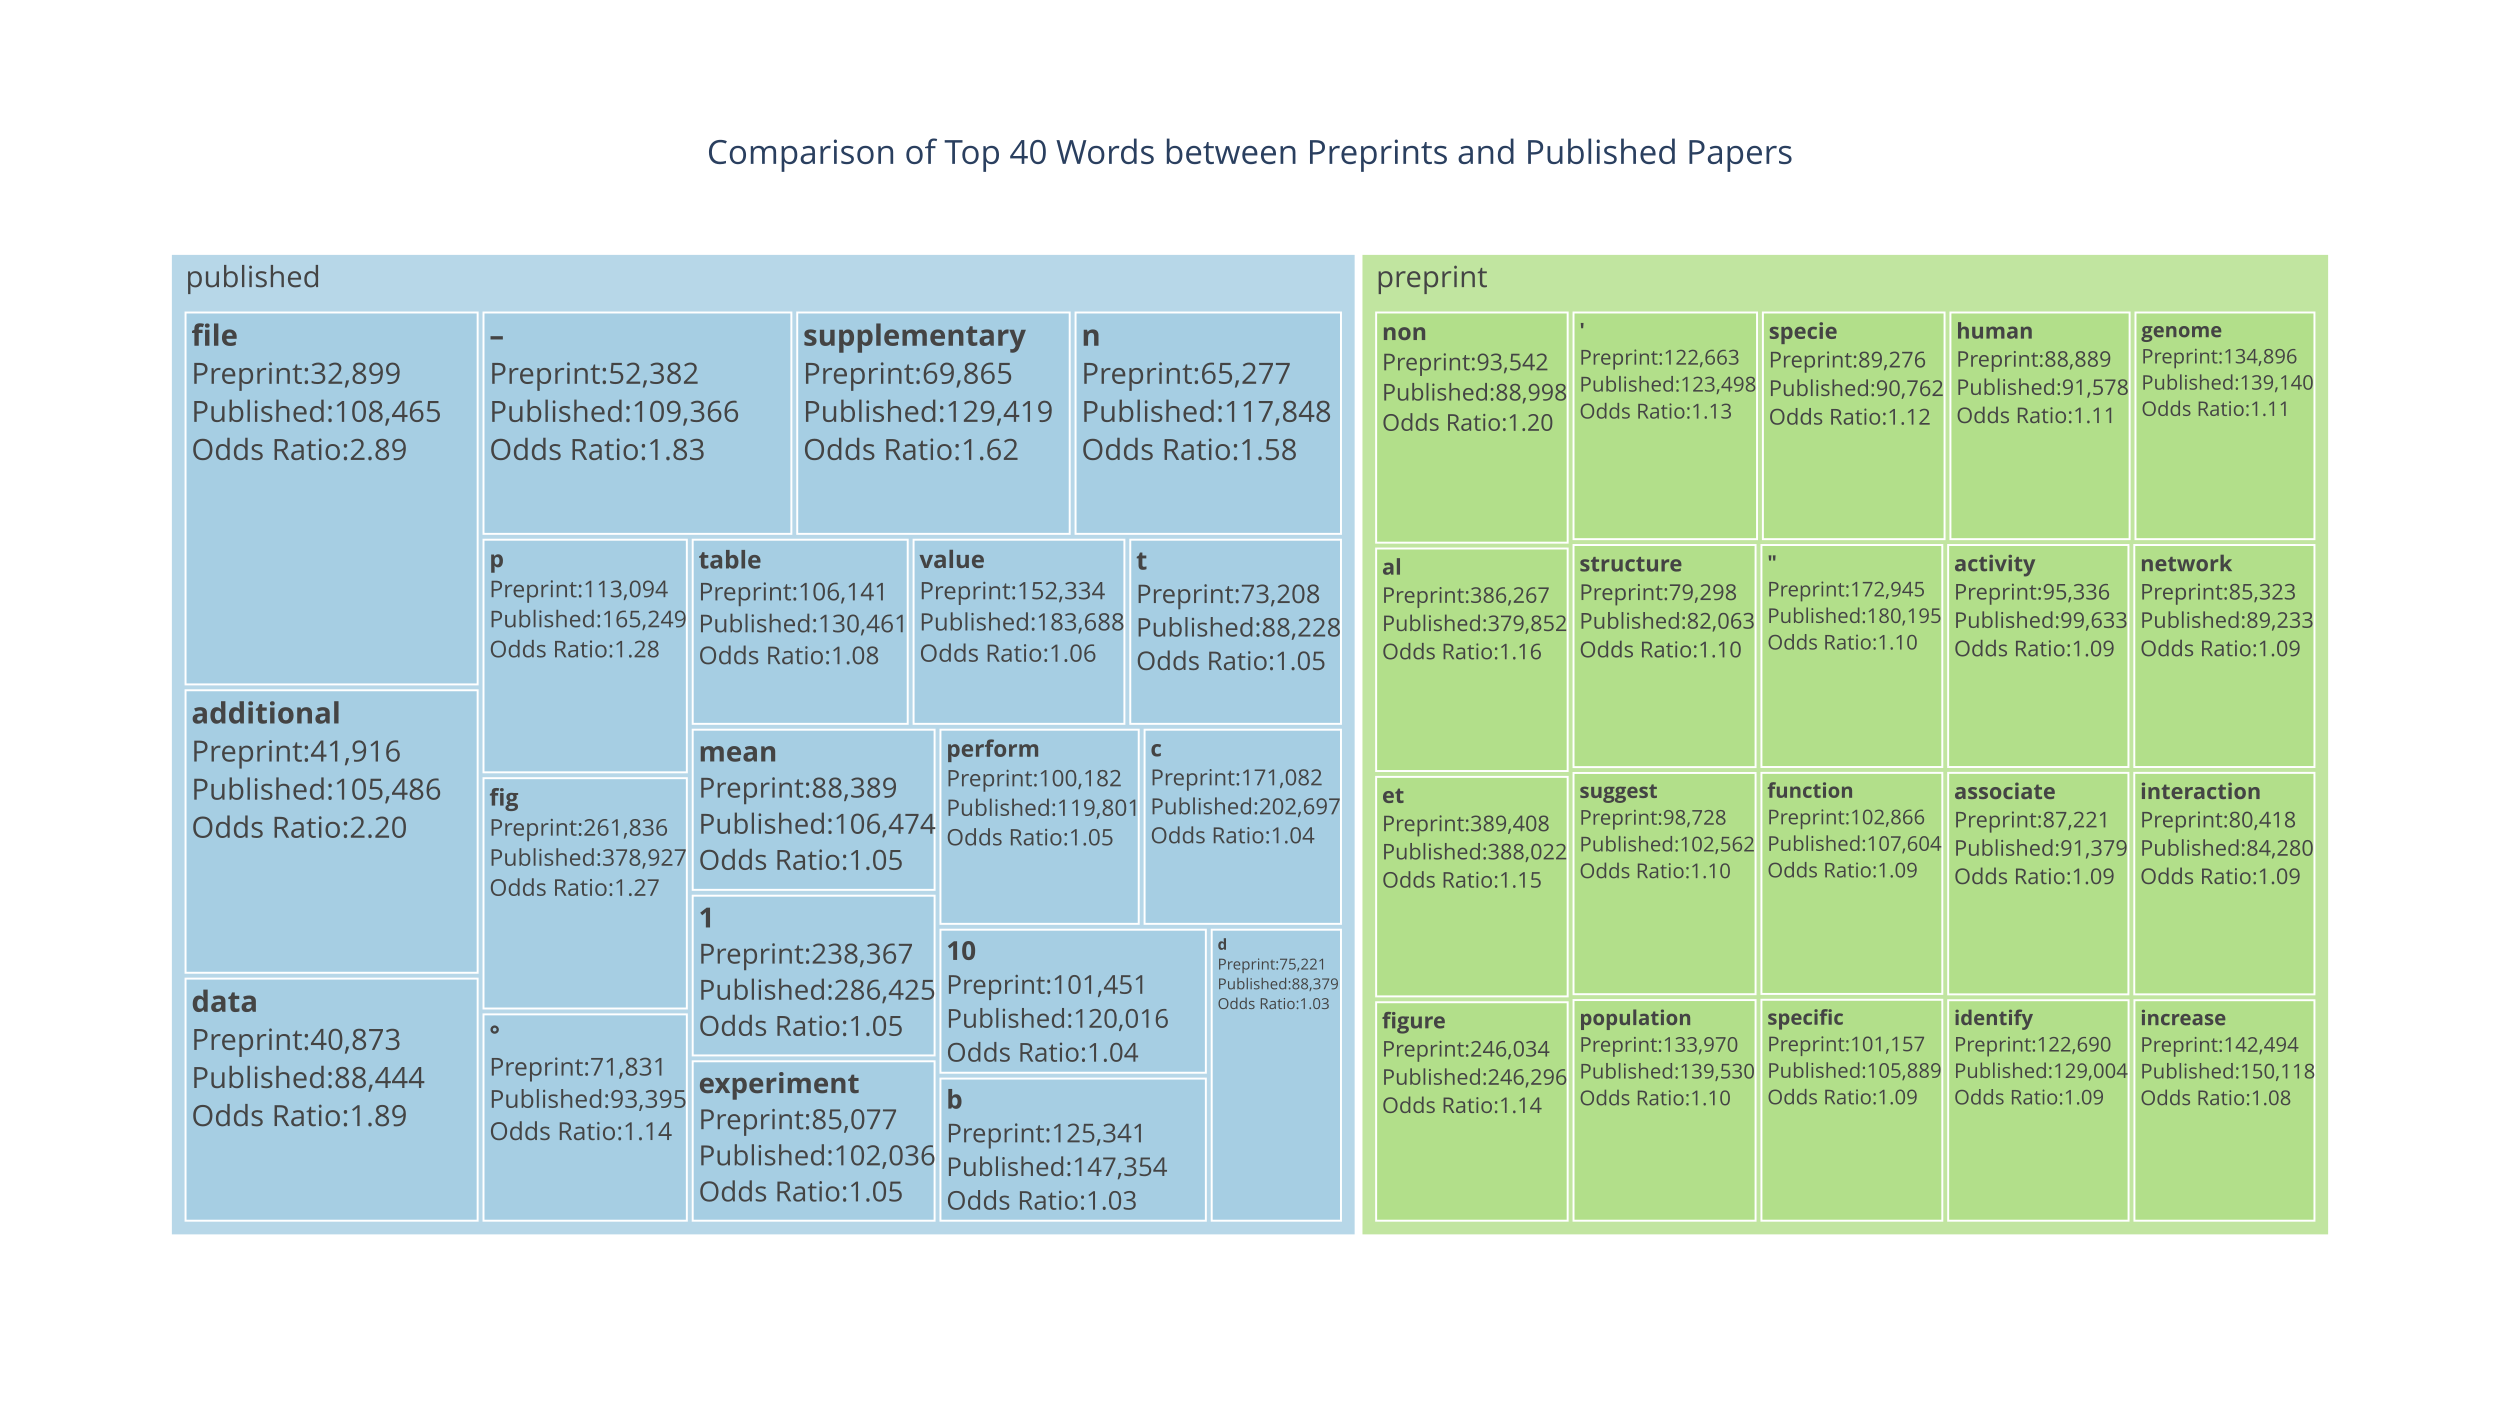
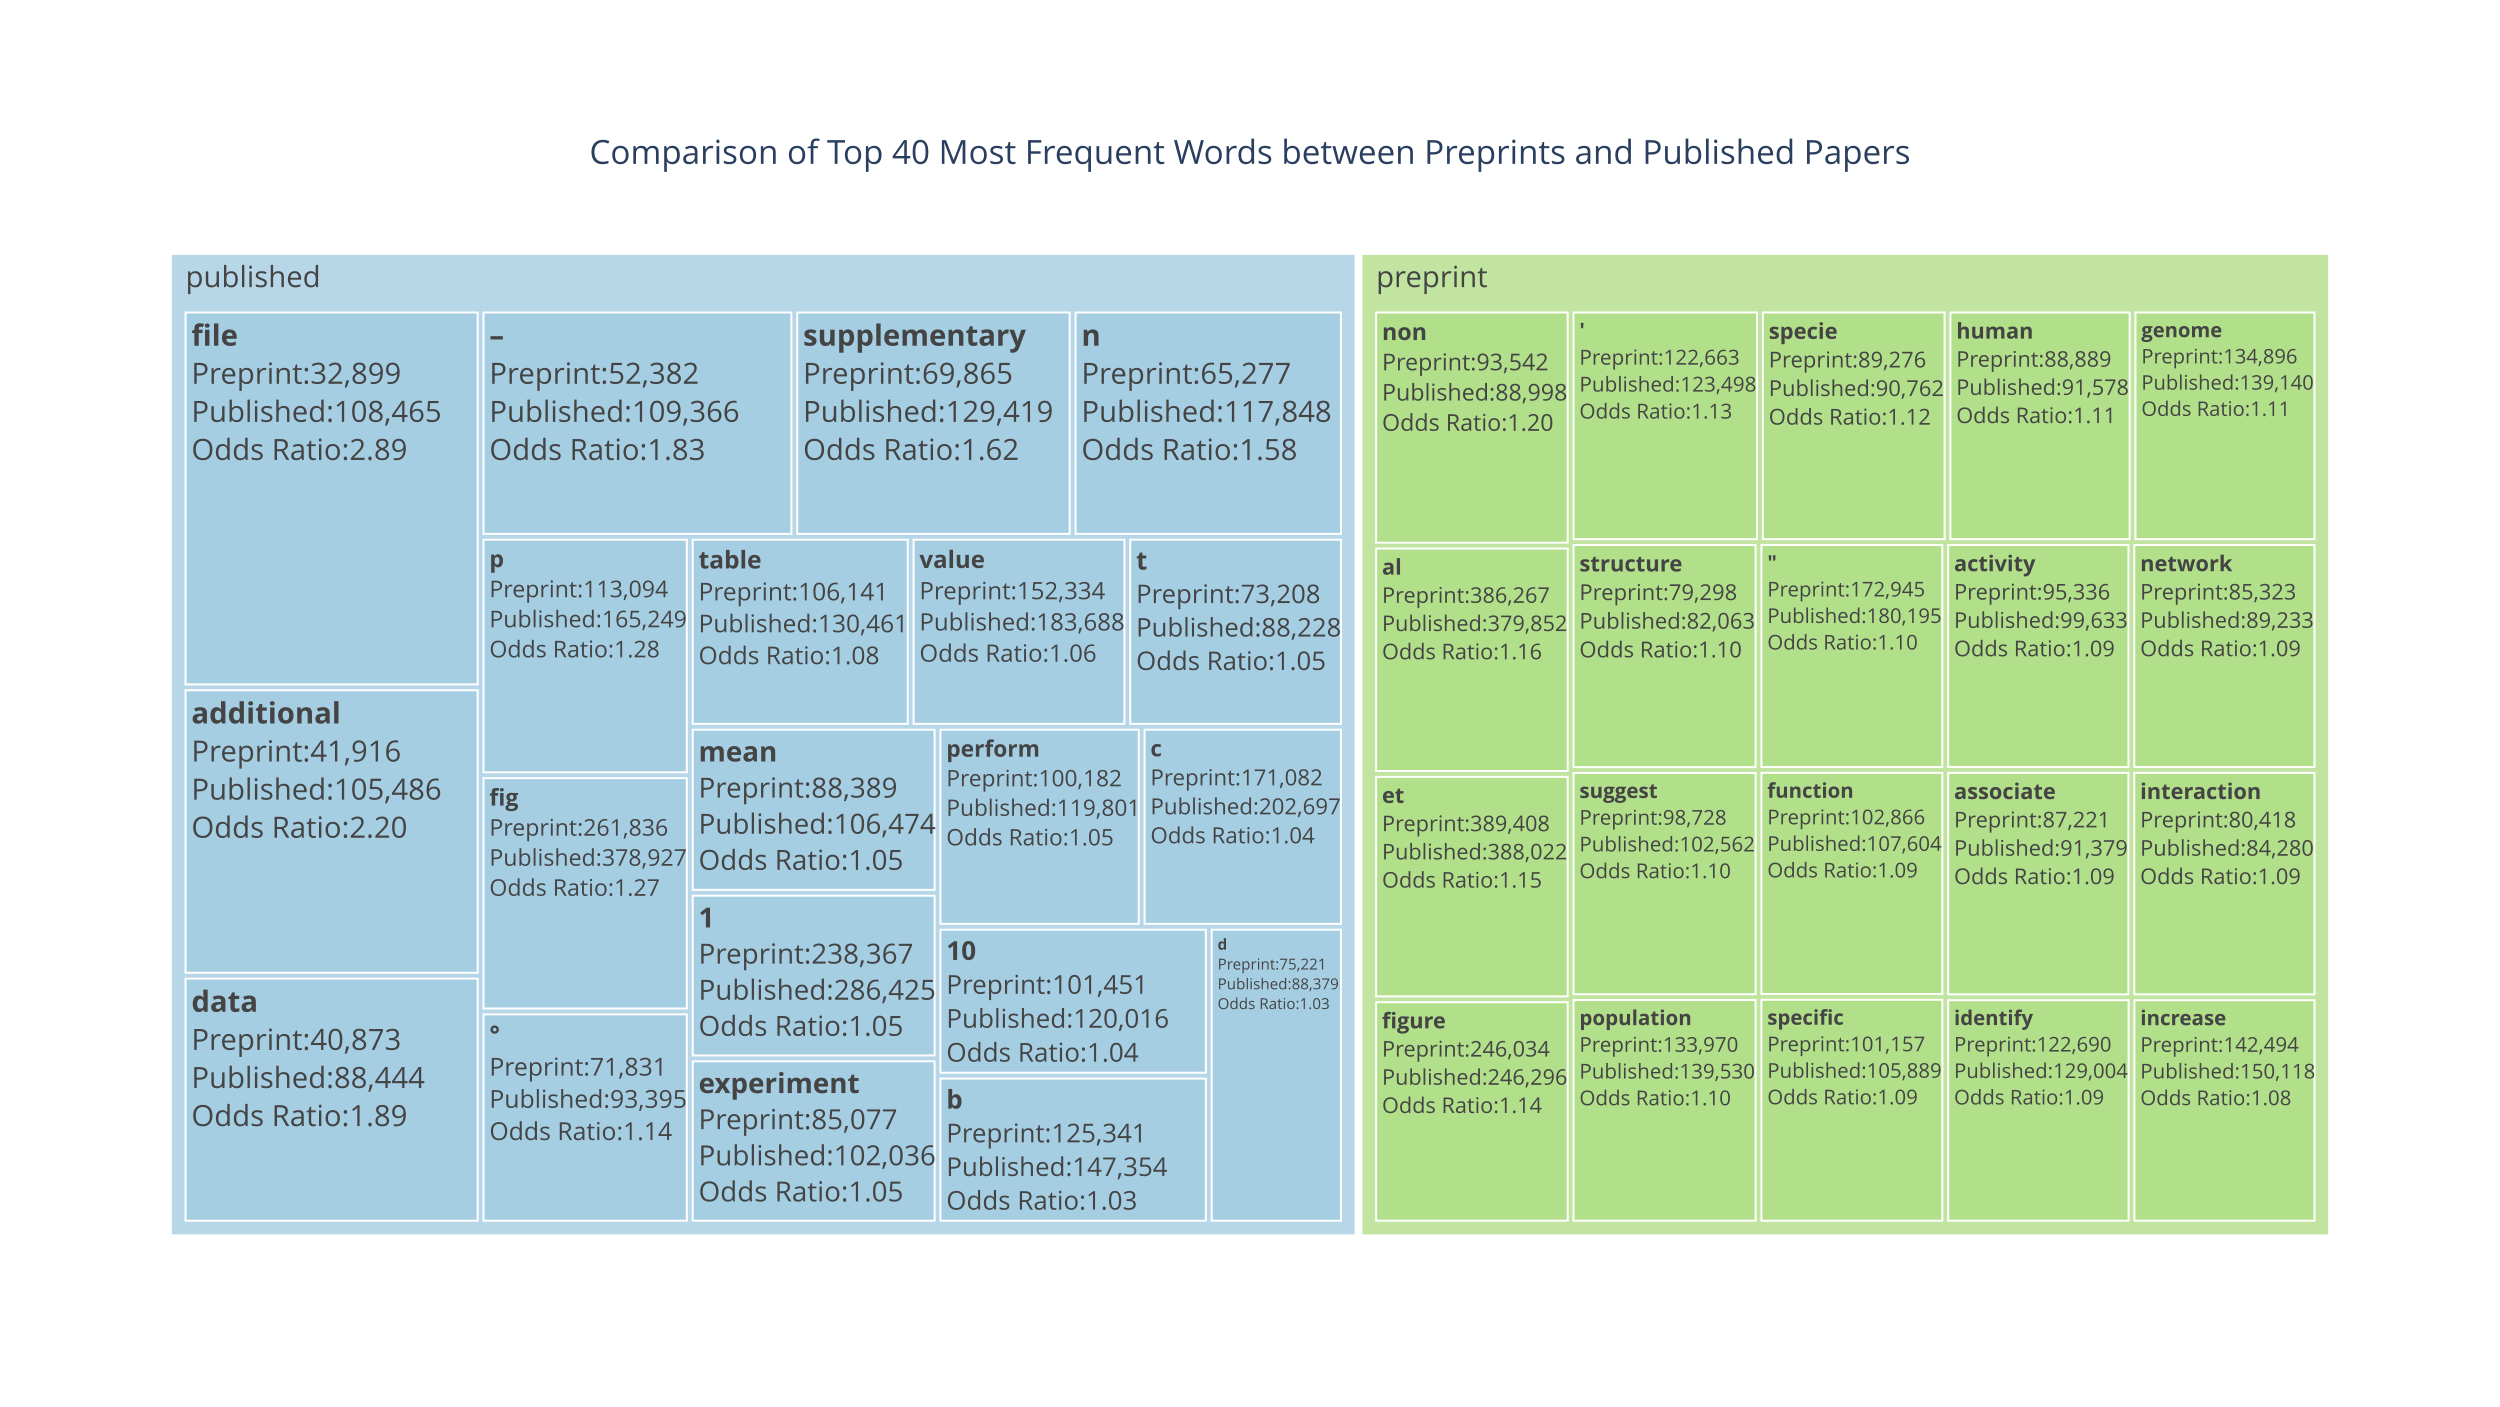
<svg xmlns="http://www.w3.org/2000/svg" class="main-svg" width="3200" height="1800" style="" viewBox="0 0 1280 720">
  <rect x="0" y="0" width="1280" height="720" style="fill: rgb(255, 255, 255); fill-opacity: 1;" />
-   <defs id="defs-1738f1">
+   <defs id="defs-b8867f">
    <g class="clips" />
    <g class="gradients" />
  </defs>
  <g class="bglayer" />
  <g class="layer-below">
    <g class="imagelayer" />
    <g class="shapelayer" />
  </g>
  <g class="cartesianlayer" />
  <g class="polarlayer" />
  <g class="ternarylayer" />
  <g class="geolayer" />
  <g class="funnelarealayer" />
  <g class="pielayer" />
  <g class="treemaplayer">
    <g class="trace treemap" style="opacity: 1;">
      <g class="slice cursor-pointer">
        <path class="surface" d="M80,100L1200,100L1200,640L80,640Z" style="pointer-events: all; stroke-width: 0; fill: rgb(0, 0, 0); fill-opacity: 0; stroke: rgb(0, 0, 0); stroke-opacity: 0; opacity: 0;" />
        <g class="slicetext">
          <text data-notex="1" class="slicetext" text-anchor="start" x="0" y="0" style="font-family: 'Open Sans', verdana, arial, sans-serif; font-size: 15px; fill: rgb(42, 63, 95); fill-opacity: 1; white-space: pre;" transform="translate(87.5,117)"> </text>
        </g>
      </g>
      <g class="slice cursor-pointer">
        <path class="surface" d="M87.5,130L694.079,130L694.079,632.5L87.5,632.5Z" style="pointer-events: all; stroke-width: 1; fill: rgb(183, 215, 232); fill-opacity: 1; stroke: rgb(255, 255, 255); stroke-opacity: 1; opacity: 1;" />
        <g class="slicetext">
          <text data-notex="1" class="slicetext" text-anchor="start" x="0" y="0" style="font-family: 'Open Sans', verdana, arial, sans-serif; font-size: 15px; fill: rgb(68, 68, 68); fill-opacity: 1; white-space: pre;" transform="translate(95,147)">published</text>
        </g>
      </g>
      <g class="slice cursor-pointer">
        <path class="surface" d="M697.079,130L1192.5,130L1192.5,632.5L697.079,632.5Z" style="pointer-events: all; stroke-width: 1; fill: rgb(193, 229, 160); fill-opacity: 1; stroke: rgb(255, 255, 255); stroke-opacity: 1; opacity: 1;" />
        <g class="slicetext">
          <text data-notex="1" class="slicetext" text-anchor="start" x="0" y="0" style="font-family: 'Open Sans', verdana, arial, sans-serif; font-size: 15px; fill: rgb(68, 68, 68); fill-opacity: 1; white-space: pre;" transform="translate(704.5792,147)">preprint</text>
        </g>
      </g>
      <g class="slice cursor-pointer">
        <path class="surface" d="M95,160L244.555,160L244.555,350.415L95,350.415Z" style="pointer-events: all; stroke-width: 1; fill: rgb(166, 206, 227); fill-opacity: 1; stroke: rgb(255, 255, 255); stroke-opacity: 1; opacity: 1;" />
        <g class="slicetext">
          <text data-notex="1" class="slicetext" text-anchor="start" x="0" y="0" style="font-family: 'Open Sans', verdana, arial, sans-serif; font-size: 15px; fill: rgb(68, 68, 68); fill-opacity: 1; white-space: pre;" transform="translate(98,177)">
            <tspan class="line" dy="0em" x="0" y="0">
              <tspan style="font-weight:bold">file</tspan>
            </tspan>
            <tspan class="line" dy="1.3em" x="0" y="0">Preprint:32,899</tspan>
            <tspan class="line" dy="2.6em" x="0" y="0">Published:108,465</tspan>
            <tspan class="line" dy="3.9em" x="0" y="0">Odds Ratio:2.89</tspan>
          </text>
        </g>
      </g>
      <g class="slice cursor-pointer">
        <path class="surface" d="M95,353.415L244.555,353.415L244.555,498.054L95,498.054Z" style="pointer-events: all; stroke-width: 1; fill: rgb(166, 206, 227); fill-opacity: 1; stroke: rgb(255, 255, 255); stroke-opacity: 1; opacity: 1;" />
        <g class="slicetext">
          <text data-notex="1" class="slicetext" text-anchor="start" x="0" y="0" style="font-family: 'Open Sans', verdana, arial, sans-serif; font-size: 15px; fill: rgb(68, 68, 68); fill-opacity: 1; white-space: pre;" transform="translate(98,370.415)">
            <tspan class="line" dy="0em" x="0" y="0">
              <tspan style="font-weight:bold">additional</tspan>
            </tspan>
            <tspan class="line" dy="1.3em" x="0" y="0">Preprint:41,916</tspan>
            <tspan class="line" dy="2.6em" x="0" y="0">Published:105,486</tspan>
            <tspan class="line" dy="3.9em" x="0" y="0">Odds Ratio:2.20</tspan>
          </text>
        </g>
      </g>
      <g class="slice cursor-pointer">
        <path class="surface" d="M95,501.054L244.555,501.054L244.555,625L95,625Z" style="pointer-events: all; stroke-width: 1; fill: rgb(166, 206, 227); fill-opacity: 1; stroke: rgb(255, 255, 255); stroke-opacity: 1; opacity: 1;" />
        <g class="slicetext">
          <text data-notex="1" class="slicetext" text-anchor="start" x="0" y="0" style="font-family: 'Open Sans', verdana, arial, sans-serif; font-size: 15px; fill: rgb(68, 68, 68); fill-opacity: 1; white-space: pre;" transform="translate(98,518.0541)">
            <tspan class="line" dy="0em" x="0" y="0">
              <tspan style="font-weight:bold">data</tspan>
            </tspan>
            <tspan class="line" dy="1.3em" x="0" y="0">Preprint:40,873</tspan>
            <tspan class="line" dy="2.6em" x="0" y="0">Published:88,444</tspan>
            <tspan class="line" dy="3.9em" x="0" y="0">Odds Ratio:1.89</tspan>
          </text>
        </g>
      </g>
      <g class="slice cursor-pointer">
        <path class="surface" d="M247.555,160L405.178,160L405.178,273.334L247.555,273.334Z" style="pointer-events: all; stroke-width: 1; fill: rgb(166, 206, 227); fill-opacity: 1; stroke: rgb(255, 255, 255); stroke-opacity: 1; opacity: 1;" />
        <g class="slicetext">
          <text data-notex="1" class="slicetext" text-anchor="start" x="0" y="0" style="font-family: 'Open Sans', verdana, arial, sans-serif; font-size: 15px; fill: rgb(68, 68, 68); fill-opacity: 1; white-space: pre;" transform="translate(250.5546,177)">
            <tspan class="line" dy="0em" x="0" y="0">
              <tspan style="font-weight:bold">–</tspan>
            </tspan>
            <tspan class="line" dy="1.3em" x="0" y="0">Preprint:52,382</tspan>
            <tspan class="line" dy="2.6em" x="0" y="0">Published:109,366</tspan>
            <tspan class="line" dy="3.9em" x="0" y="0">Odds Ratio:1.83</tspan>
          </text>
        </g>
      </g>
      <g class="slice cursor-pointer">
        <path class="surface" d="M408.178,160L547.689,160L547.689,273.334L408.178,273.334Z" style="pointer-events: all; stroke-width: 1; fill: rgb(166, 206, 227); fill-opacity: 1; stroke: rgb(255, 255, 255); stroke-opacity: 1; opacity: 1;" />
        <g class="slicetext">
          <text data-notex="1" class="slicetext" text-anchor="start" x="0" y="0" style="font-family: 'Open Sans', verdana, arial, sans-serif; font-size: 15px; fill: rgb(68, 68, 68); fill-opacity: 1; white-space: pre;" transform="translate(411.178,177)">
            <tspan class="line" dy="0em" x="0" y="0">
              <tspan style="font-weight:bold">supplementary</tspan>
            </tspan>
            <tspan class="line" dy="1.3em" x="0" y="0">Preprint:69,865</tspan>
            <tspan class="line" dy="2.6em" x="0" y="0">Published:129,419</tspan>
            <tspan class="line" dy="3.9em" x="0" y="0">Odds Ratio:1.62</tspan>
          </text>
        </g>
      </g>
      <g class="slice cursor-pointer">
        <path class="surface" d="M550.689,160L686.579,160L686.579,273.334L550.689,273.334Z" style="pointer-events: all; stroke-width: 1; fill: rgb(166, 206, 227); fill-opacity: 1; stroke: rgb(255, 255, 255); stroke-opacity: 1; opacity: 1;" />
        <g class="slicetext">
          <text data-notex="1" class="slicetext" text-anchor="start" x="0" y="0" style="font-family: 'Open Sans', verdana, arial, sans-serif; font-size: 15px; fill: rgb(68, 68, 68); fill-opacity: 1; white-space: pre;" transform="translate(553.689,177)">
            <tspan class="line" dy="0em" x="0" y="0">
              <tspan style="font-weight:bold">n</tspan>
            </tspan>
            <tspan class="line" dy="1.3em" x="0" y="0">Preprint:65,277</tspan>
            <tspan class="line" dy="2.6em" x="0" y="0">Published:117,848</tspan>
            <tspan class="line" dy="3.9em" x="0" y="0">Odds Ratio:1.58</tspan>
          </text>
        </g>
      </g>
      <g class="slice cursor-pointer">
        <path class="surface" d="M247.555,276.334L351.662,276.334L351.662,395.428L247.555,395.428Z" style="pointer-events: all; stroke-width: 1; fill: rgb(166, 206, 227); fill-opacity: 1; stroke: rgb(255, 255, 255); stroke-opacity: 1; opacity: 1;" />
        <g class="slicetext">
          <text data-notex="1" class="slicetext" text-anchor="start" x="0" y="0" style="font-family: 'Open Sans', verdana, arial, sans-serif; font-size: 15px; fill: rgb(68, 68, 68); fill-opacity: 1; white-space: pre;" transform="translate(250.5546,290.3852)scale(0.7893987)">
            <tspan class="line" dy="0em" x="0" y="0">
              <tspan style="font-weight:bold">p</tspan>
            </tspan>
            <tspan class="line" dy="1.3em" x="0" y="0">Preprint:113,094</tspan>
            <tspan class="line" dy="2.6em" x="0" y="0">Published:165,249</tspan>
            <tspan class="line" dy="3.9em" x="0" y="0">Odds Ratio:1.28</tspan>
          </text>
        </g>
      </g>
      <g class="slice cursor-pointer">
        <path class="surface" d="M247.555,398.428L351.662,398.428L351.662,516.355L247.555,516.355Z" style="pointer-events: all; stroke-width: 1; fill: rgb(166, 206, 227); fill-opacity: 1; stroke: rgb(255, 255, 255); stroke-opacity: 1; opacity: 1;" />
        <g class="slicetext">
          <text data-notex="1" class="slicetext" text-anchor="start" x="0" y="0" style="font-family: 'Open Sans', verdana, arial, sans-serif; font-size: 15px; fill: rgb(68, 68, 68); fill-opacity: 1; white-space: pre;" transform="translate(250.5546,412.4797)scale(0.7893987)">
            <tspan class="line" dy="0em" x="0" y="0">
              <tspan style="font-weight:bold">fig</tspan>
            </tspan>
            <tspan class="line" dy="1.3em" x="0" y="0">Preprint:261,836</tspan>
            <tspan class="line" dy="2.6em" x="0" y="0">Published:378,927</tspan>
            <tspan class="line" dy="3.9em" x="0" y="0">Odds Ratio:1.27</tspan>
          </text>
        </g>
      </g>
      <g class="slice cursor-pointer">
        <path class="surface" d="M247.555,519.355L351.662,519.355L351.662,625L247.555,625Z" style="pointer-events: all; stroke-width: 1; fill: rgb(166, 206, 227); fill-opacity: 1; stroke: rgb(255, 255, 255); stroke-opacity: 1; opacity: 1;" />
        <g class="slicetext">
          <text data-notex="1" class="slicetext" text-anchor="start" x="0" y="0" style="font-family: 'Open Sans', verdana, arial, sans-serif; font-size: 15px; fill: rgb(68, 68, 68); fill-opacity: 1; white-space: pre;" transform="translate(250.5546,534.2022)scale(0.8462099)">
            <tspan class="line" dy="0em" x="0" y="0">
              <tspan style="font-weight:bold">°</tspan>
            </tspan>
            <tspan class="line" dy="1.3em" x="0" y="0">Preprint:71,831</tspan>
            <tspan class="line" dy="2.6em" x="0" y="0">Published:93,395</tspan>
            <tspan class="line" dy="3.9em" x="0" y="0">Odds Ratio:1.14</tspan>
          </text>
        </g>
      </g>
      <g class="slice cursor-pointer">
        <path class="surface" d="M354.662,276.334L464.751,276.334L464.751,370.607L354.662,370.607Z" style="pointer-events: all; stroke-width: 1; fill: rgb(166, 206, 227); fill-opacity: 1; stroke: rgb(255, 255, 255); stroke-opacity: 1; opacity: 1;" />
        <g class="slicetext">
          <text data-notex="1" class="slicetext" text-anchor="start" x="0" y="0" style="font-family: 'Open Sans', verdana, arial, sans-serif; font-size: 15px; fill: rgb(68, 68, 68); fill-opacity: 1; white-space: pre;" transform="translate(357.6621,291.0589)scale(0.8375248)">
            <tspan class="line" dy="0em" x="0" y="0">
              <tspan style="font-weight:bold">table</tspan>
            </tspan>
            <tspan class="line" dy="1.3em" x="0" y="0">Preprint:106,141</tspan>
            <tspan class="line" dy="2.6em" x="0" y="0">Published:130,461</tspan>
            <tspan class="line" dy="3.9em" x="0" y="0">Odds Ratio:1.08</tspan>
          </text>
        </g>
      </g>
      <g class="slice cursor-pointer">
        <path class="surface" d="M467.751,276.334L575.695,276.334L575.695,370.607L467.751,370.607Z" style="pointer-events: all; stroke-width: 1; fill: rgb(166, 206, 227); fill-opacity: 1; stroke: rgb(255, 255, 255); stroke-opacity: 1; opacity: 1;" />
        <g class="slicetext">
          <text data-notex="1" class="slicetext" text-anchor="start" x="0" y="0" style="font-family: 'Open Sans', verdana, arial, sans-serif; font-size: 15px; fill: rgb(68, 68, 68); fill-opacity: 1; white-space: pre;" transform="translate(470.7507,290.8174)scale(0.8202723)">
            <tspan class="line" dy="0em" x="0" y="0">
              <tspan style="font-weight:bold">value</tspan>
            </tspan>
            <tspan class="line" dy="1.3em" x="0" y="0">Preprint:152,334</tspan>
            <tspan class="line" dy="2.6em" x="0" y="0">Published:183,688</tspan>
            <tspan class="line" dy="3.9em" x="0" y="0">Odds Ratio:1.06</tspan>
          </text>
        </g>
      </g>
      <g class="slice cursor-pointer">
        <path class="surface" d="M578.695,276.334L686.579,276.334L686.579,370.607L578.695,370.607Z" style="pointer-events: all; stroke-width: 1; fill: rgb(166, 206, 227); fill-opacity: 1; stroke: rgb(255, 255, 255); stroke-opacity: 1; opacity: 1;" />
        <g class="slicetext">
          <text data-notex="1" class="slicetext" text-anchor="start" x="0" y="0" style="font-family: 'Open Sans', verdana, arial, sans-serif; font-size: 15px; fill: rgb(68, 68, 68); fill-opacity: 1; white-space: pre;" transform="translate(581.6952,291.6366)scale(0.8787842)">
            <tspan class="line" dy="0em" x="0" y="0">
              <tspan style="font-weight:bold">t</tspan>
            </tspan>
            <tspan class="line" dy="1.3em" x="0" y="0">Preprint:73,208</tspan>
            <tspan class="line" dy="2.6em" x="0" y="0">Published:88,228</tspan>
            <tspan class="line" dy="3.9em" x="0" y="0">Odds Ratio:1.05</tspan>
          </text>
        </g>
      </g>
      <g class="slice cursor-pointer">
        <path class="surface" d="M354.662,373.607L478.511,373.607L478.511,455.599L354.662,455.599Z" style="pointer-events: all; stroke-width: 1; fill: rgb(166, 206, 227); fill-opacity: 1; stroke: rgb(255, 255, 255); stroke-opacity: 1; opacity: 1;" />
        <g class="slicetext">
          <text data-notex="1" class="slicetext" text-anchor="start" x="0" y="0" style="font-family: 'Open Sans', verdana, arial, sans-serif; font-size: 15px; fill: rgb(68, 68, 68); fill-opacity: 1; white-space: pre;" transform="translate(357.6621,389.8827)scale(0.94824)">
            <tspan class="line" dy="0em" x="0" y="0">
              <tspan style="font-weight:bold">mean</tspan>
            </tspan>
            <tspan class="line" dy="1.3em" x="0" y="0">Preprint:88,389</tspan>
            <tspan class="line" dy="2.6em" x="0" y="0">Published:106,474</tspan>
            <tspan class="line" dy="3.9em" x="0" y="0">Odds Ratio:1.05</tspan>
          </text>
        </g>
      </g>
      <g class="slice cursor-pointer">
        <path class="surface" d="M354.662,458.599L478.511,458.599L478.511,540.38L354.662,540.38Z" style="pointer-events: all; stroke-width: 1; fill: rgb(166, 206, 227); fill-opacity: 1; stroke: rgb(255, 255, 255); stroke-opacity: 1; opacity: 1;" />
        <g class="slicetext">
          <text data-notex="1" class="slicetext" text-anchor="start" x="0" y="0" style="font-family: 'Open Sans', verdana, arial, sans-serif; font-size: 15px; fill: rgb(68, 68, 68); fill-opacity: 1; white-space: pre;" transform="translate(357.6621,474.8746)scale(0.94824)">
            <tspan class="line" dy="0em" x="0" y="0">
              <tspan style="font-weight:bold">1</tspan>
            </tspan>
            <tspan class="line" dy="1.3em" x="0" y="0">Preprint:238,367</tspan>
            <tspan class="line" dy="2.6em" x="0" y="0">Published:286,425</tspan>
            <tspan class="line" dy="3.9em" x="0" y="0">Odds Ratio:1.05</tspan>
          </text>
        </g>
      </g>
      <g class="slice cursor-pointer">
        <path class="surface" d="M354.662,543.38L478.511,543.38L478.511,625L354.662,625Z" style="pointer-events: all; stroke-width: 1; fill: rgb(166, 206, 227); fill-opacity: 1; stroke: rgb(255, 255, 255); stroke-opacity: 1; opacity: 1;" />
        <g class="slicetext">
          <text data-notex="1" class="slicetext" text-anchor="start" x="0" y="0" style="font-family: 'Open Sans', verdana, arial, sans-serif; font-size: 15px; fill: rgb(68, 68, 68); fill-opacity: 1; white-space: pre;" transform="translate(357.6621,559.6553)scale(0.94824)">
            <tspan class="line" dy="0em" x="0" y="0">
              <tspan style="font-weight:bold">experiment</tspan>
            </tspan>
            <tspan class="line" dy="1.3em" x="0" y="0">Preprint:85,077</tspan>
            <tspan class="line" dy="2.6em" x="0" y="0">Published:102,036</tspan>
            <tspan class="line" dy="3.9em" x="0" y="0">Odds Ratio:1.05</tspan>
          </text>
        </g>
      </g>
      <g class="slice cursor-pointer">
        <path class="surface" d="M481.511,373.607L583.027,373.607L583.027,473.008L481.511,473.008Z" style="pointer-events: all; stroke-width: 1; fill: rgb(166, 206, 227); fill-opacity: 1; stroke: rgb(255, 255, 255); stroke-opacity: 1; opacity: 1;" />
        <g class="slicetext">
          <text data-notex="1" class="slicetext" text-anchor="start" x="0" y="0" style="font-family: 'Open Sans', verdana, arial, sans-serif; font-size: 15px; fill: rgb(68, 68, 68); fill-opacity: 1; white-space: pre;" transform="translate(484.5105,387.464)scale(0.7754751)">
            <tspan class="line" dy="0em" x="0" y="0">
              <tspan style="font-weight:bold">perform</tspan>
            </tspan>
            <tspan class="line" dy="1.3em" x="0" y="0">Preprint:100,182</tspan>
            <tspan class="line" dy="2.6em" x="0" y="0">Published:119,801</tspan>
            <tspan class="line" dy="3.9em" x="0" y="0">Odds Ratio:1.05</tspan>
          </text>
        </g>
      </g>
      <g class="slice cursor-pointer">
        <path class="surface" d="M586.027,373.607L686.579,373.607L686.579,473.008L586.027,473.008Z" style="pointer-events: all; stroke-width: 1; fill: rgb(166, 206, 227); fill-opacity: 1; stroke: rgb(255, 255, 255); stroke-opacity: 1; opacity: 1;" />
        <g class="slicetext">
          <text data-notex="1" class="slicetext" text-anchor="start" x="0" y="0" style="font-family: 'Open Sans', verdana, arial, sans-serif; font-size: 15px; fill: rgb(68, 68, 68); fill-opacity: 1; white-space: pre;" transform="translate(589.0273,387.2584)scale(0.7607903)">
            <tspan class="line" dy="0em" x="0" y="0">
              <tspan style="font-weight:bold">c</tspan>
            </tspan>
            <tspan class="line" dy="1.3em" x="0" y="0">Preprint:171,082</tspan>
            <tspan class="line" dy="2.6em" x="0" y="0">Published:202,697</tspan>
            <tspan class="line" dy="3.9em" x="0" y="0">Odds Ratio:1.04</tspan>
          </text>
        </g>
      </g>
      <g class="slice cursor-pointer">
        <path class="surface" d="M481.511,476.008L617.395,476.008L617.395,549.241L481.511,549.241Z" style="pointer-events: all; stroke-width: 1; fill: rgb(166, 206, 227); fill-opacity: 1; stroke: rgb(255, 255, 255); stroke-opacity: 1; opacity: 1;" />
        <g class="slicetext">
          <text data-notex="1" class="slicetext" text-anchor="start" x="0" y="0" style="font-family: 'Open Sans', verdana, arial, sans-serif; font-size: 15px; fill: rgb(68, 68, 68); fill-opacity: 1; white-space: pre;" transform="translate(484.5105,491.475)scale(0.89051)">
            <tspan class="line" dy="0em" x="0" y="0">
              <tspan style="font-weight:bold">10</tspan>
            </tspan>
            <tspan class="line" dy="1.3em" x="0" y="0">Preprint:101,451</tspan>
            <tspan class="line" dy="2.6em" x="0" y="0">Published:120,016</tspan>
            <tspan class="line" dy="3.9em" x="0" y="0">Odds Ratio:1.04</tspan>
          </text>
        </g>
      </g>
      <g class="slice cursor-pointer">
        <path class="surface" d="M481.511,552.241L617.395,552.241L617.395,625L481.511,625Z" style="pointer-events: all; stroke-width: 1; fill: rgb(166, 206, 227); fill-opacity: 1; stroke: rgb(255, 255, 255); stroke-opacity: 1; opacity: 1;" />
        <g class="slicetext">
          <text data-notex="1" class="slicetext" text-anchor="start" x="0" y="0" style="font-family: 'Open Sans', verdana, arial, sans-serif; font-size: 15px; fill: rgb(68, 68, 68); fill-opacity: 1; white-space: pre;" transform="translate(484.5105,567.6205)scale(0.88422)">
            <tspan class="line" dy="0em" x="0" y="0">
              <tspan style="font-weight:bold">b</tspan>
            </tspan>
            <tspan class="line" dy="1.3em" x="0" y="0">Preprint:125,341</tspan>
            <tspan class="line" dy="2.6em" x="0" y="0">Published:147,354</tspan>
            <tspan class="line" dy="3.9em" x="0" y="0">Odds Ratio:1.03</tspan>
          </text>
        </g>
      </g>
      <g class="slice cursor-pointer">
        <path class="surface" d="M620.395,476.008L686.579,476.008L686.579,625L620.395,625Z" style="pointer-events: all; stroke-width: 1; fill: rgb(166, 206, 227); fill-opacity: 1; stroke: rgb(255, 255, 255); stroke-opacity: 1; opacity: 1;" />
        <g class="slicetext">
          <text data-notex="1" class="slicetext" text-anchor="start" x="0" y="0" style="font-family: 'Open Sans', verdana, arial, sans-serif; font-size: 15px; fill: rgb(68, 68, 68); fill-opacity: 1; white-space: pre;" transform="translate(623.3952,486.2754)scale(0.5191077)">
            <tspan class="line" dy="0em" x="0" y="0">
              <tspan style="font-weight:bold">d</tspan>
            </tspan>
            <tspan class="line" dy="1.3em" x="0" y="0">Preprint:75,221</tspan>
            <tspan class="line" dy="2.6em" x="0" y="0">Published:88,379</tspan>
            <tspan class="line" dy="3.9em" x="0" y="0">Odds Ratio:1.03</tspan>
          </text>
        </g>
      </g>
      <g class="slice cursor-pointer">
        <path class="surface" d="M704.579,160L802.647,160L802.647,277.845L704.579,277.845Z" style="pointer-events: all; stroke-width: 1; fill: rgb(178, 223, 138); fill-opacity: 1; stroke: rgb(255, 255, 255); stroke-opacity: 1; opacity: 1;" />
        <g class="slicetext">
          <text data-notex="1" class="slicetext" text-anchor="start" x="0" y="0" style="font-family: 'Open Sans', verdana, arial, sans-serif; font-size: 15px; fill: rgb(68, 68, 68); fill-opacity: 1; white-space: pre;" transform="translate(707.5792,174.1176)scale(0.7941132)">
            <tspan class="line" dy="0em" x="0" y="0">
              <tspan style="font-weight:bold">non</tspan>
            </tspan>
            <tspan class="line" dy="1.3em" x="0" y="0">Preprint:93,542</tspan>
            <tspan class="line" dy="2.6em" x="0" y="0">Published:88,998</tspan>
            <tspan class="line" dy="3.9em" x="0" y="0">Odds Ratio:1.20</tspan>
          </text>
        </g>
      </g>
      <g class="slice cursor-pointer">
        <path class="surface" d="M704.579,280.845L802.647,280.845L802.647,394.762L704.579,394.762Z" style="pointer-events: all; stroke-width: 1; fill: rgb(178, 223, 138); fill-opacity: 1; stroke: rgb(255, 255, 255); stroke-opacity: 1; opacity: 1;" />
        <g class="slicetext">
          <text data-notex="1" class="slicetext" text-anchor="start" x="0" y="0" style="font-family: 'Open Sans', verdana, arial, sans-serif; font-size: 15px; fill: rgb(68, 68, 68); fill-opacity: 1; white-space: pre;" transform="translate(707.5792,294.2164)scale(0.7407995)">
            <tspan class="line" dy="0em" x="0" y="0">
              <tspan style="font-weight:bold">al</tspan>
            </tspan>
            <tspan class="line" dy="1.3em" x="0" y="0">Preprint:386,267</tspan>
            <tspan class="line" dy="2.6em" x="0" y="0">Published:379,852</tspan>
            <tspan class="line" dy="3.9em" x="0" y="0">Odds Ratio:1.16</tspan>
          </text>
        </g>
      </g>
      <g class="slice cursor-pointer">
        <path class="surface" d="M704.579,397.762L802.647,397.762L802.647,510.147L704.579,510.147Z" style="pointer-events: all; stroke-width: 1; fill: rgb(178, 223, 138); fill-opacity: 1; stroke: rgb(255, 255, 255); stroke-opacity: 1; opacity: 1;" />
        <g class="slicetext">
          <text data-notex="1" class="slicetext" text-anchor="start" x="0" y="0" style="font-family: 'Open Sans', verdana, arial, sans-serif; font-size: 15px; fill: rgb(68, 68, 68); fill-opacity: 1; white-space: pre;" transform="translate(707.5792,411.133)scale(0.7407995)">
            <tspan class="line" dy="0em" x="0" y="0">
              <tspan style="font-weight:bold">et</tspan>
            </tspan>
            <tspan class="line" dy="1.3em" x="0" y="0">Preprint:389,408</tspan>
            <tspan class="line" dy="2.6em" x="0" y="0">Published:388,022</tspan>
            <tspan class="line" dy="3.9em" x="0" y="0">Odds Ratio:1.15</tspan>
          </text>
        </g>
      </g>
      <g class="slice cursor-pointer">
        <path class="surface" d="M704.579,513.147L802.647,513.147L802.647,625L704.579,625Z" style="pointer-events: all; stroke-width: 1; fill: rgb(178, 223, 138); fill-opacity: 1; stroke: rgb(255, 255, 255); stroke-opacity: 1; opacity: 1;" />
        <g class="slicetext">
          <text data-notex="1" class="slicetext" text-anchor="start" x="0" y="0" style="font-family: 'Open Sans', verdana, arial, sans-serif; font-size: 15px; fill: rgb(68, 68, 68); fill-opacity: 1; white-space: pre;" transform="translate(707.5792,526.5186)scale(0.7407995)">
            <tspan class="line" dy="0em" x="0" y="0">
              <tspan style="font-weight:bold">figure</tspan>
            </tspan>
            <tspan class="line" dy="1.3em" x="0" y="0">Preprint:246,034</tspan>
            <tspan class="line" dy="2.6em" x="0" y="0">Published:246,296</tspan>
            <tspan class="line" dy="3.9em" x="0" y="0">Odds Ratio:1.14</tspan>
          </text>
        </g>
      </g>
      <g class="slice cursor-pointer">
        <path class="surface" d="M805.647,160L899.6,160L899.6,276.043L805.647,276.043Z" style="pointer-events: all; stroke-width: 1; fill: rgb(178, 223, 138); fill-opacity: 1; stroke: rgb(255, 255, 255); stroke-opacity: 1; opacity: 1;" />
        <g class="slicetext">
          <text data-notex="1" class="slicetext" text-anchor="start" x="0" y="0" style="font-family: 'Open Sans', verdana, arial, sans-serif; font-size: 15px; fill: rgb(68, 68, 68); fill-opacity: 1; white-space: pre;" transform="translate(808.6467,172.9078)scale(0.7076993)">
            <tspan class="line" dy="0em" x="0" y="0">
              <tspan style="font-weight:bold">'</tspan>
            </tspan>
            <tspan class="line" dy="1.3em" x="0" y="0">Preprint:122,663</tspan>
            <tspan class="line" dy="2.6em" x="0" y="0">Published:123,498</tspan>
            <tspan class="line" dy="3.9em" x="0" y="0">Odds Ratio:1.13</tspan>
          </text>
        </g>
      </g>
      <g class="slice cursor-pointer">
        <path class="surface" d="M902.6,160L995.616,160L995.616,276.043L902.6,276.043Z" style="pointer-events: all; stroke-width: 1; fill: rgb(178, 223, 138); fill-opacity: 1; stroke: rgb(255, 255, 255); stroke-opacity: 1; opacity: 1;" />
        <g class="slicetext">
          <text data-notex="1" class="slicetext" text-anchor="start" x="0" y="0" style="font-family: 'Open Sans', verdana, arial, sans-serif; font-size: 15px; fill: rgb(68, 68, 68); fill-opacity: 1; white-space: pre;" transform="translate(905.6005,173.5075)scale(0.7505387)">
            <tspan class="line" dy="0em" x="0" y="0">
              <tspan style="font-weight:bold">specie</tspan>
            </tspan>
            <tspan class="line" dy="1.3em" x="0" y="0">Preprint:89,276</tspan>
            <tspan class="line" dy="2.6em" x="0" y="0">Published:90,762</tspan>
            <tspan class="line" dy="3.9em" x="0" y="0">Odds Ratio:1.12</tspan>
          </text>
        </g>
      </g>
      <g class="slice cursor-pointer">
        <path class="surface" d="M998.616,160L1090.364,160L1090.364,276.043L998.616,276.043Z" style="pointer-events: all; stroke-width: 1; fill: rgb(178, 223, 138); fill-opacity: 1; stroke: rgb(255, 255, 255); stroke-opacity: 1; opacity: 1;" />
        <g class="slicetext">
          <text data-notex="1" class="slicetext" text-anchor="start" x="0" y="0" style="font-family: 'Open Sans', verdana, arial, sans-serif; font-size: 15px; fill: rgb(68, 68, 68); fill-opacity: 1; white-space: pre;" transform="translate(1001.616,173.3544)scale(0.7396015)">
            <tspan class="line" dy="0em" x="0" y="0">
              <tspan style="font-weight:bold">human</tspan>
            </tspan>
            <tspan class="line" dy="1.3em" x="0" y="0">Preprint:88,889</tspan>
            <tspan class="line" dy="2.6em" x="0" y="0">Published:91,578</tspan>
            <tspan class="line" dy="3.9em" x="0" y="0">Odds Ratio:1.11</tspan>
          </text>
        </g>
      </g>
      <g class="slice cursor-pointer">
        <path class="surface" d="M1093.364,160L1185,160L1185,276.043L1093.364,276.043Z" style="pointer-events: all; stroke-width: 1; fill: rgb(178, 223, 138); fill-opacity: 1; stroke: rgb(255, 255, 255); stroke-opacity: 1; opacity: 1;" />
        <g class="slicetext">
          <text data-notex="1" class="slicetext" text-anchor="start" x="0" y="0" style="font-family: 'Open Sans', verdana, arial, sans-serif; font-size: 15px; fill: rgb(68, 68, 68); fill-opacity: 1; white-space: pre;" transform="translate(1096.364,172.6467)scale(0.6890531)">
            <tspan class="line" dy="0em" x="0" y="0">
              <tspan style="font-weight:bold">genome</tspan>
            </tspan>
            <tspan class="line" dy="1.3em" x="0" y="0">Preprint:134,896</tspan>
            <tspan class="line" dy="2.6em" x="0" y="0">Published:139,140</tspan>
            <tspan class="line" dy="3.9em" x="0" y="0">Odds Ratio:1.11</tspan>
          </text>
        </g>
      </g>
      <g class="slice cursor-pointer">
        <path class="surface" d="M805.647,279.043L898.853,279.043L898.853,392.758L805.647,392.758Z" style="pointer-events: all; stroke-width: 1; fill: rgb(178, 223, 138); fill-opacity: 1; stroke: rgb(255, 255, 255); stroke-opacity: 1; opacity: 1;" />
        <g class="slicetext">
          <text data-notex="1" class="slicetext" text-anchor="start" x="0" y="0" style="font-family: 'Open Sans', verdana, arial, sans-serif; font-size: 15px; fill: rgb(68, 68, 68); fill-opacity: 1; white-space: pre;" transform="translate(808.6467,292.5735)scale(0.7521803)">
            <tspan class="line" dy="0em" x="0" y="0">
              <tspan style="font-weight:bold">structure</tspan>
            </tspan>
            <tspan class="line" dy="1.3em" x="0" y="0">Preprint:79,298</tspan>
            <tspan class="line" dy="2.6em" x="0" y="0">Published:82,063</tspan>
            <tspan class="line" dy="3.9em" x="0" y="0">Odds Ratio:1.10</tspan>
          </text>
        </g>
      </g>
      <g class="slice cursor-pointer">
        <path class="surface" d="M805.647,395.758L898.853,395.758L898.853,509.028L805.647,509.028Z" style="pointer-events: all; stroke-width: 1; fill: rgb(178, 223, 138); fill-opacity: 1; stroke: rgb(255, 255, 255); stroke-opacity: 1; opacity: 1;" />
        <g class="slicetext">
          <text data-notex="1" class="slicetext" text-anchor="start" x="0" y="0" style="font-family: 'Open Sans', verdana, arial, sans-serif; font-size: 15px; fill: rgb(68, 68, 68); fill-opacity: 1; white-space: pre;" transform="translate(808.6467,408.5818)scale(0.7016819)">
            <tspan class="line" dy="0em" x="0" y="0">
              <tspan style="font-weight:bold">suggest</tspan>
            </tspan>
            <tspan class="line" dy="1.3em" x="0" y="0">Preprint:98,728</tspan>
            <tspan class="line" dy="2.6em" x="0" y="0">Published:102,562</tspan>
            <tspan class="line" dy="3.9em" x="0" y="0">Odds Ratio:1.10</tspan>
          </text>
        </g>
      </g>
      <g class="slice cursor-pointer">
        <path class="surface" d="M805.647,512.028L898.853,512.028L898.853,625L805.647,625Z" style="pointer-events: all; stroke-width: 1; fill: rgb(178, 223, 138); fill-opacity: 1; stroke: rgb(255, 255, 255); stroke-opacity: 1; opacity: 1;" />
        <g class="slicetext">
          <text data-notex="1" class="slicetext" text-anchor="start" x="0" y="0" style="font-family: 'Open Sans', verdana, arial, sans-serif; font-size: 15px; fill: rgb(68, 68, 68); fill-opacity: 1; white-space: pre;" transform="translate(808.6467,524.8516)scale(0.7016819)">
            <tspan class="line" dy="0em" x="0" y="0">
              <tspan style="font-weight:bold">population</tspan>
            </tspan>
            <tspan class="line" dy="1.3em" x="0" y="0">Preprint:133,970</tspan>
            <tspan class="line" dy="2.6em" x="0" y="0">Published:139,530</tspan>
            <tspan class="line" dy="3.9em" x="0" y="0">Odds Ratio:1.10</tspan>
          </text>
        </g>
      </g>
      <g class="slice cursor-pointer">
        <path class="surface" d="M901.853,279.043L994.45,279.043L994.45,392.706L901.853,392.706Z" style="pointer-events: all; stroke-width: 1; fill: rgb(178, 223, 138); fill-opacity: 1; stroke: rgb(255, 255, 255); stroke-opacity: 1; opacity: 1;" />
        <g class="slicetext">
          <text data-notex="1" class="slicetext" text-anchor="start" x="0" y="0" style="font-family: 'Open Sans', verdana, arial, sans-serif; font-size: 15px; fill: rgb(68, 68, 68); fill-opacity: 1; white-space: pre;" transform="translate(904.8526,291.7979)scale(0.6967866)">
            <tspan class="line" dy="0em" x="0" y="0">
              <tspan style="font-weight:bold">"</tspan>
            </tspan>
            <tspan class="line" dy="1.3em" x="0" y="0">Preprint:172,945</tspan>
            <tspan class="line" dy="2.6em" x="0" y="0">Published:180,195</tspan>
            <tspan class="line" dy="3.9em" x="0" y="0">Odds Ratio:1.10</tspan>
          </text>
        </g>
      </g>
      <g class="slice cursor-pointer">
        <path class="surface" d="M997.45,279.043L1089.759,279.043L1089.759,392.706L997.45,392.706Z" style="pointer-events: all; stroke-width: 1; fill: rgb(178, 223, 138); fill-opacity: 1; stroke: rgb(255, 255, 255); stroke-opacity: 1; opacity: 1;" />
        <g class="slicetext">
          <text data-notex="1" class="slicetext" text-anchor="start" x="0" y="0" style="font-family: 'Open Sans', verdana, arial, sans-serif; font-size: 15px; fill: rgb(68, 68, 68); fill-opacity: 1; white-space: pre;" transform="translate(1000.45,292.4652)scale(0.7444465)">
            <tspan class="line" dy="0em" x="0" y="0">
              <tspan style="font-weight:bold">activity</tspan>
            </tspan>
            <tspan class="line" dy="1.3em" x="0" y="0">Preprint:95,336</tspan>
            <tspan class="line" dy="2.6em" x="0" y="0">Published:99,633</tspan>
            <tspan class="line" dy="3.9em" x="0" y="0">Odds Ratio:1.09</tspan>
          </text>
        </g>
      </g>
      <g class="slice cursor-pointer">
        <path class="surface" d="M1092.759,279.043L1185,279.043L1185,392.706L1092.759,392.706Z" style="pointer-events: all; stroke-width: 1; fill: rgb(178, 223, 138); fill-opacity: 1; stroke: rgb(255, 255, 255); stroke-opacity: 1; opacity: 1;" />
        <g class="slicetext">
          <text data-notex="1" class="slicetext" text-anchor="start" x="0" y="0" style="font-family: 'Open Sans', verdana, arial, sans-serif; font-size: 15px; fill: rgb(68, 68, 68); fill-opacity: 1; white-space: pre;" transform="translate(1095.759,292.4569)scale(0.7438541)">
            <tspan class="line" dy="0em" x="0" y="0">
              <tspan style="font-weight:bold">network</tspan>
            </tspan>
            <tspan class="line" dy="1.3em" x="0" y="0">Preprint:85,323</tspan>
            <tspan class="line" dy="2.6em" x="0" y="0">Published:89,233</tspan>
            <tspan class="line" dy="3.9em" x="0" y="0">Odds Ratio:1.09</tspan>
          </text>
        </g>
      </g>
      <g class="slice cursor-pointer">
        <path class="surface" d="M901.853,395.706L994.462,395.706L994.462,508.893L901.853,508.893Z" style="pointer-events: all; stroke-width: 1; fill: rgb(178, 223, 138); fill-opacity: 1; stroke: rgb(255, 255, 255); stroke-opacity: 1; opacity: 1;" />
        <g class="slicetext">
          <text data-notex="1" class="slicetext" text-anchor="start" x="0" y="0" style="font-family: 'Open Sans', verdana, arial, sans-serif; font-size: 15px; fill: rgb(68, 68, 68); fill-opacity: 1; white-space: pre;" transform="translate(904.8526,408.4624)scale(0.6968832)">
            <tspan class="line" dy="0em" x="0" y="0">
              <tspan style="font-weight:bold">function</tspan>
            </tspan>
            <tspan class="line" dy="1.3em" x="0" y="0">Preprint:102,866</tspan>
            <tspan class="line" dy="2.6em" x="0" y="0">Published:107,604</tspan>
            <tspan class="line" dy="3.9em" x="0" y="0">Odds Ratio:1.09</tspan>
          </text>
        </g>
      </g>
      <g class="slice cursor-pointer">
        <path class="surface" d="M901.853,511.893L994.462,511.893L994.462,625L901.853,625Z" style="pointer-events: all; stroke-width: 1; fill: rgb(178, 223, 138); fill-opacity: 1; stroke: rgb(255, 255, 255); stroke-opacity: 1; opacity: 1;" />
        <g class="slicetext">
          <text data-notex="1" class="slicetext" text-anchor="start" x="0" y="0" style="font-family: 'Open Sans', verdana, arial, sans-serif; font-size: 15px; fill: rgb(68, 68, 68); fill-opacity: 1; white-space: pre;" transform="translate(904.8526,524.6493)scale(0.6968832)">
            <tspan class="line" dy="0em" x="0" y="0">
              <tspan style="font-weight:bold">specific</tspan>
            </tspan>
            <tspan class="line" dy="1.3em" x="0" y="0">Preprint:101,157</tspan>
            <tspan class="line" dy="2.6em" x="0" y="0">Published:105,889</tspan>
            <tspan class="line" dy="3.9em" x="0" y="0">Odds Ratio:1.09</tspan>
          </text>
        </g>
      </g>
      <g class="slice cursor-pointer">
        <path class="surface" d="M997.462,395.706L1089.747,395.706L1089.747,509.109L997.462,509.109Z" style="pointer-events: all; stroke-width: 1; fill: rgb(178, 223, 138); fill-opacity: 1; stroke: rgb(255, 255, 255); stroke-opacity: 1; opacity: 1;" />
        <g class="slicetext">
          <text data-notex="1" class="slicetext" text-anchor="start" x="0" y="0" style="font-family: 'Open Sans', verdana, arial, sans-serif; font-size: 15px; fill: rgb(68, 68, 68); fill-opacity: 1; white-space: pre;" transform="translate(1000.462,409.1253)scale(0.7442366)">
            <tspan class="line" dy="0em" x="0" y="0">
              <tspan style="font-weight:bold">associate</tspan>
            </tspan>
            <tspan class="line" dy="1.3em" x="0" y="0">Preprint:87,221</tspan>
            <tspan class="line" dy="2.6em" x="0" y="0">Published:91,379</tspan>
            <tspan class="line" dy="3.9em" x="0" y="0">Odds Ratio:1.09</tspan>
          </text>
        </g>
      </g>
      <g class="slice cursor-pointer">
        <path class="surface" d="M1092.747,395.706L1185,395.706L1185,509.109L1092.747,509.109Z" style="pointer-events: all; stroke-width: 1; fill: rgb(178, 223, 138); fill-opacity: 1; stroke: rgb(255, 255, 255); stroke-opacity: 1; opacity: 1;" />
        <g class="slicetext">
          <text data-notex="1" class="slicetext" text-anchor="start" x="0" y="0" style="font-family: 'Open Sans', verdana, arial, sans-serif; font-size: 15px; fill: rgb(68, 68, 68); fill-opacity: 1; white-space: pre;" transform="translate(1095.747,409.1215)scale(0.7439605)">
            <tspan class="line" dy="0em" x="0" y="0">
              <tspan style="font-weight:bold">interaction</tspan>
            </tspan>
            <tspan class="line" dy="1.3em" x="0" y="0">Preprint:80,418</tspan>
            <tspan class="line" dy="2.6em" x="0" y="0">Published:84,280</tspan>
            <tspan class="line" dy="3.9em" x="0" y="0">Odds Ratio:1.09</tspan>
          </text>
        </g>
      </g>
      <g class="slice cursor-pointer">
        <path class="surface" d="M997.462,512.109L1089.823,512.109L1089.823,625L997.462,625Z" style="pointer-events: all; stroke-width: 1; fill: rgb(178, 223, 138); fill-opacity: 1; stroke: rgb(255, 255, 255); stroke-opacity: 1; opacity: 1;" />
        <g class="slicetext">
          <text data-notex="1" class="slicetext" text-anchor="start" x="0" y="0" style="font-family: 'Open Sans', verdana, arial, sans-serif; font-size: 15px; fill: rgb(68, 68, 68); fill-opacity: 1; white-space: pre;" transform="translate(1000.462,524.8377)scale(0.694886)">
            <tspan class="line" dy="0em" x="0" y="0">
              <tspan style="font-weight:bold">identify</tspan>
            </tspan>
            <tspan class="line" dy="1.3em" x="0" y="0">Preprint:122,690</tspan>
            <tspan class="line" dy="2.6em" x="0" y="0">Published:129,004</tspan>
            <tspan class="line" dy="3.9em" x="0" y="0">Odds Ratio:1.09</tspan>
          </text>
        </g>
      </g>
      <g class="slice cursor-pointer">
        <path class="surface" d="M1092.823,512.109L1185,512.109L1185,625L1092.823,625Z" style="pointer-events: all; stroke-width: 1; fill: rgb(178, 223, 138); fill-opacity: 1; stroke: rgb(255, 255, 255); stroke-opacity: 1; opacity: 1;" />
        <g class="slicetext">
          <text data-notex="1" class="slicetext" text-anchor="start" x="0" y="0" style="font-family: 'Open Sans', verdana, arial, sans-serif; font-size: 15px; fill: rgb(68, 68, 68); fill-opacity: 1; white-space: pre;" transform="translate(1095.823,524.9043)scale(0.6996447)">
            <tspan class="line" dy="0em" x="0" y="0">
              <tspan style="font-weight:bold">increase</tspan>
            </tspan>
            <tspan class="line" dy="1.3em" x="0" y="0">Preprint:142,494</tspan>
            <tspan class="line" dy="2.6em" x="0" y="0">Published:150,118</tspan>
            <tspan class="line" dy="3.9em" x="0" y="0">Odds Ratio:1.08</tspan>
          </text>
        </g>
      </g>
    </g>
  </g>
  <g class="sunburstlayer" />
  <g class="glimages" />
-   <defs id="topdefs-1738f1">
+   <defs id="topdefs-b8867f">
    <g class="clips" />
  </defs>
  <g class="layer-above">
    <g class="imagelayer" />
    <g class="shapelayer" />
  </g>
  <g class="infolayer">
    <g class="g-gtitle">
-       <text class="gtitle" x="640" y="72" text-anchor="middle" dy="0.7em" style="font-family: 'Open Sans', verdana, arial, sans-serif; font-size: 17px; fill: rgb(42, 63, 95); opacity: 1; font-weight: normal; white-space: pre;">Comparison of Top 40 Words between Preprints and Published Papers</text>
+       <text class="gtitle" x="640" y="72" text-anchor="middle" dy="0.7em" style="font-family: 'Open Sans', verdana, arial, sans-serif; font-size: 17px; fill: rgb(42, 63, 95); opacity: 1; font-weight: normal; white-space: pre;">Comparison of Top 40 Most Frequent Words between Preprints and Published Papers</text>
    </g>
  </g>
</svg>
